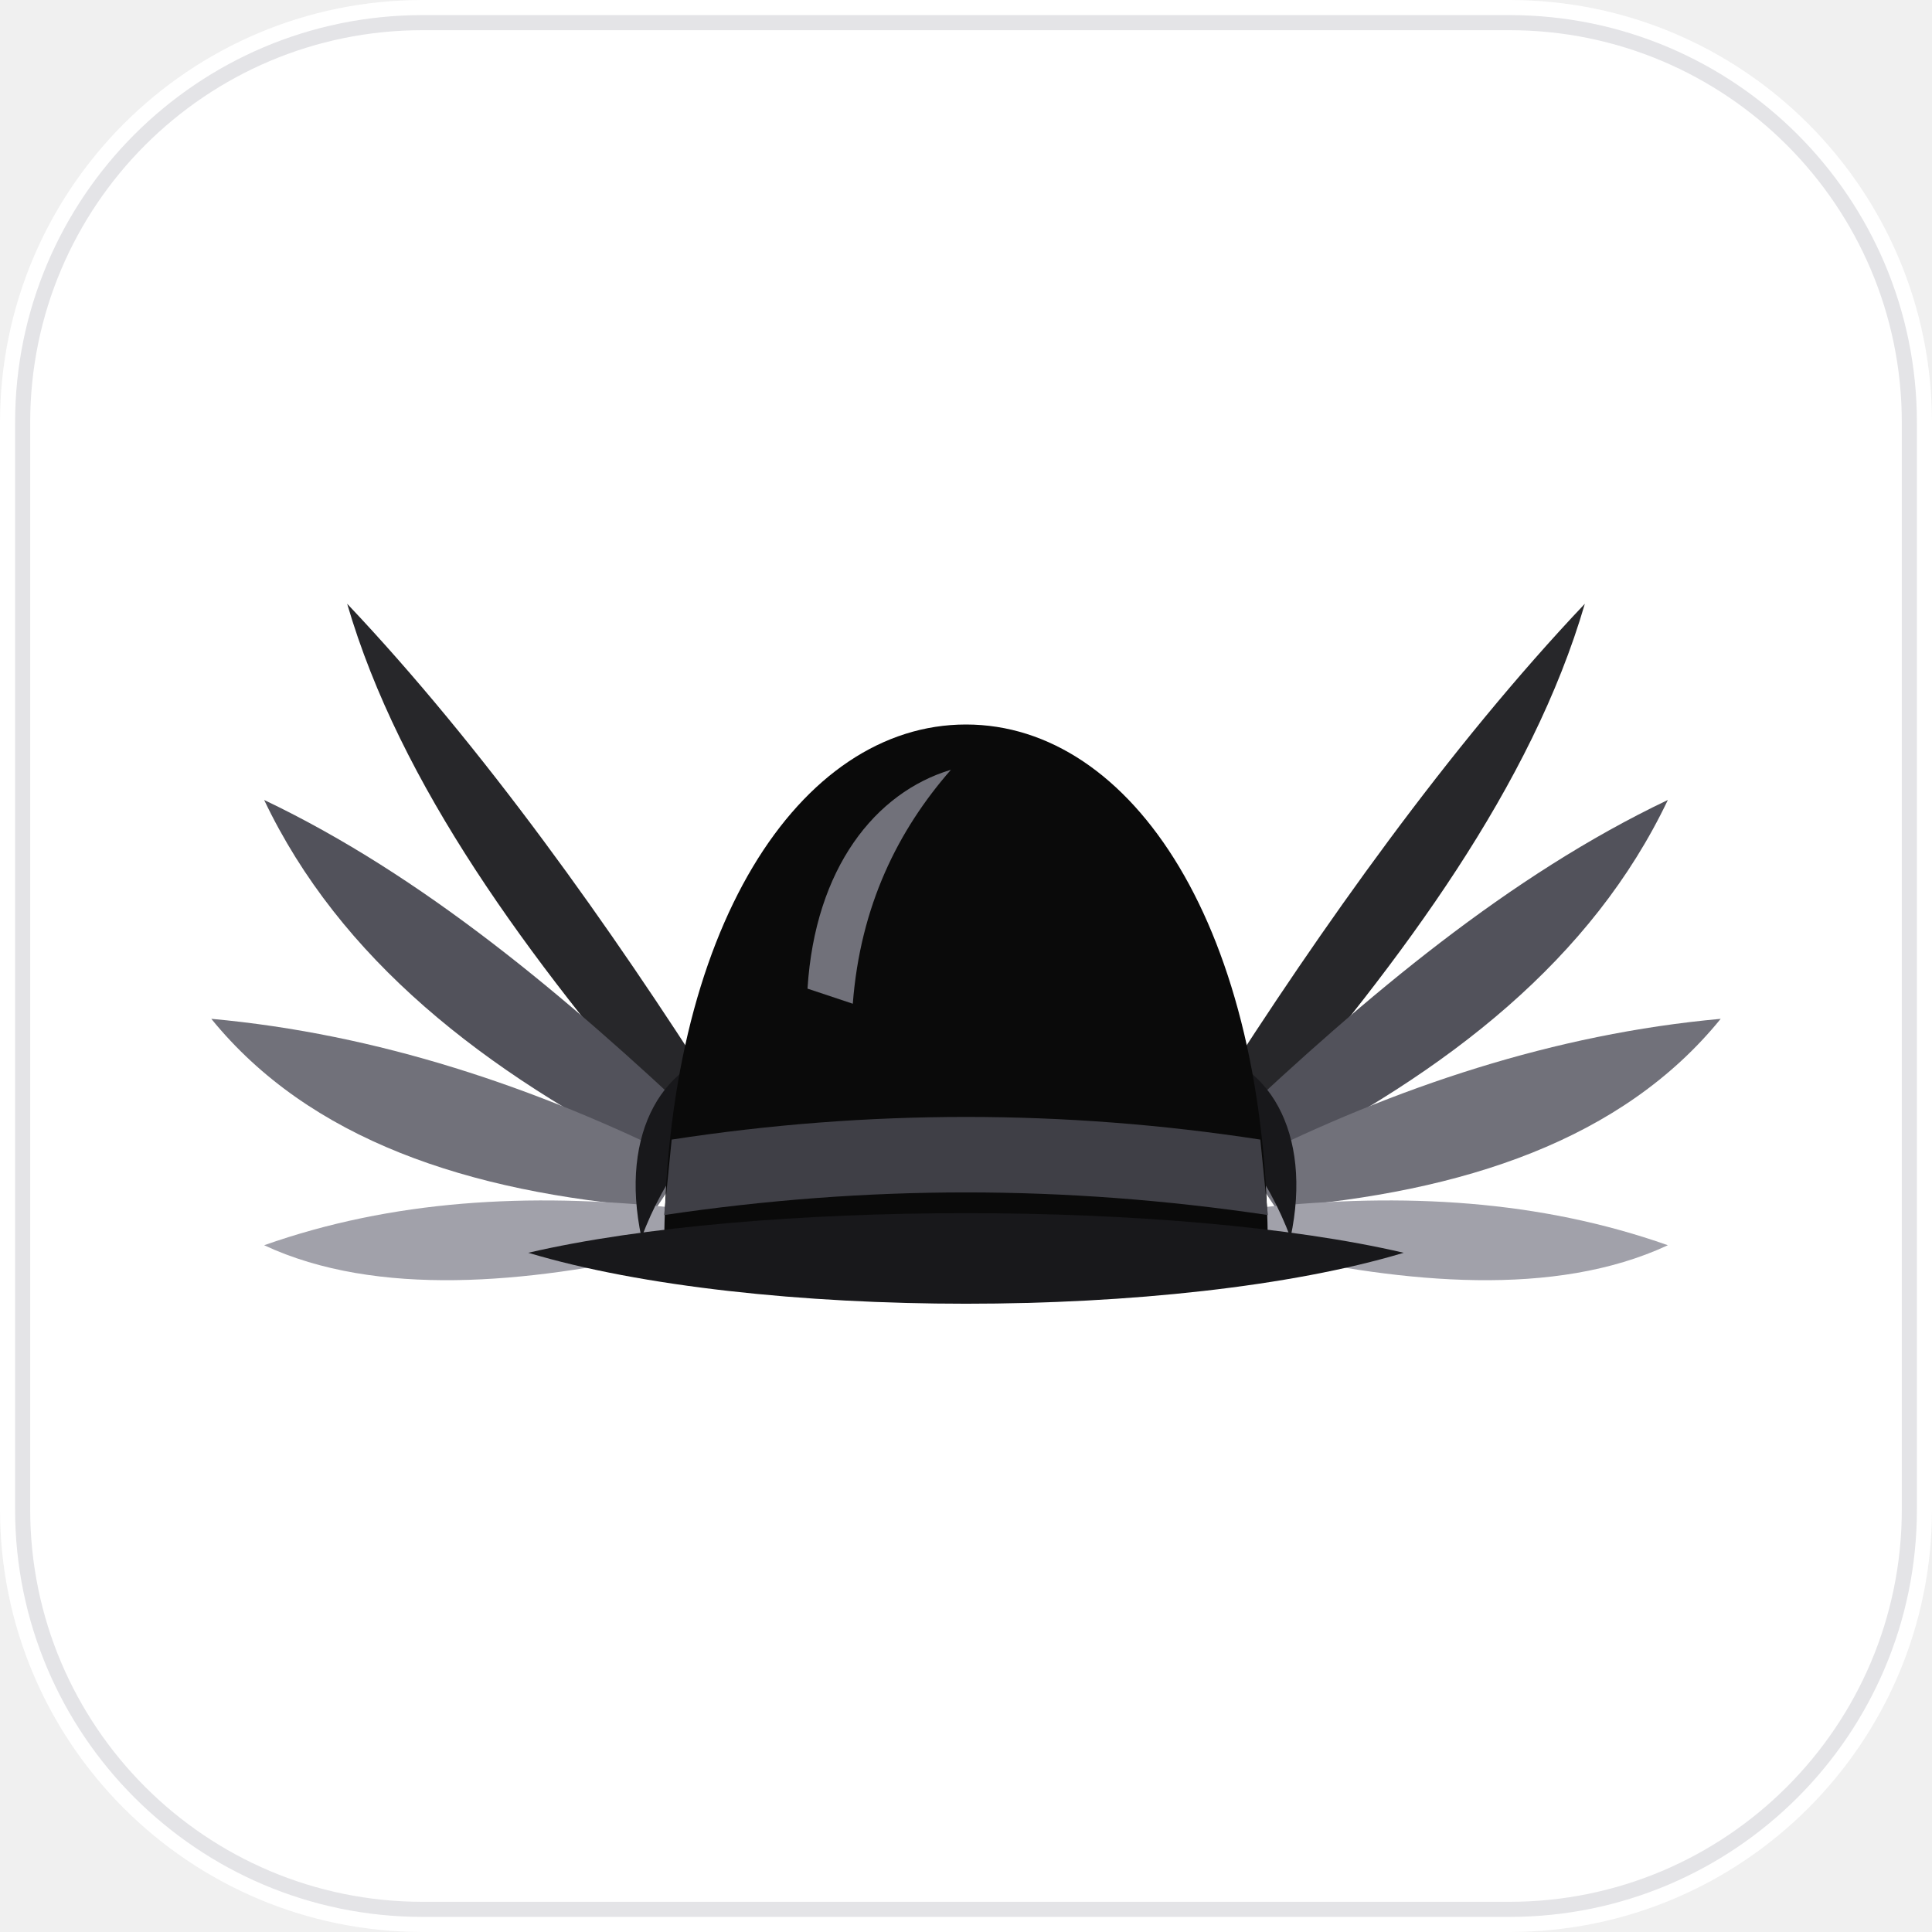
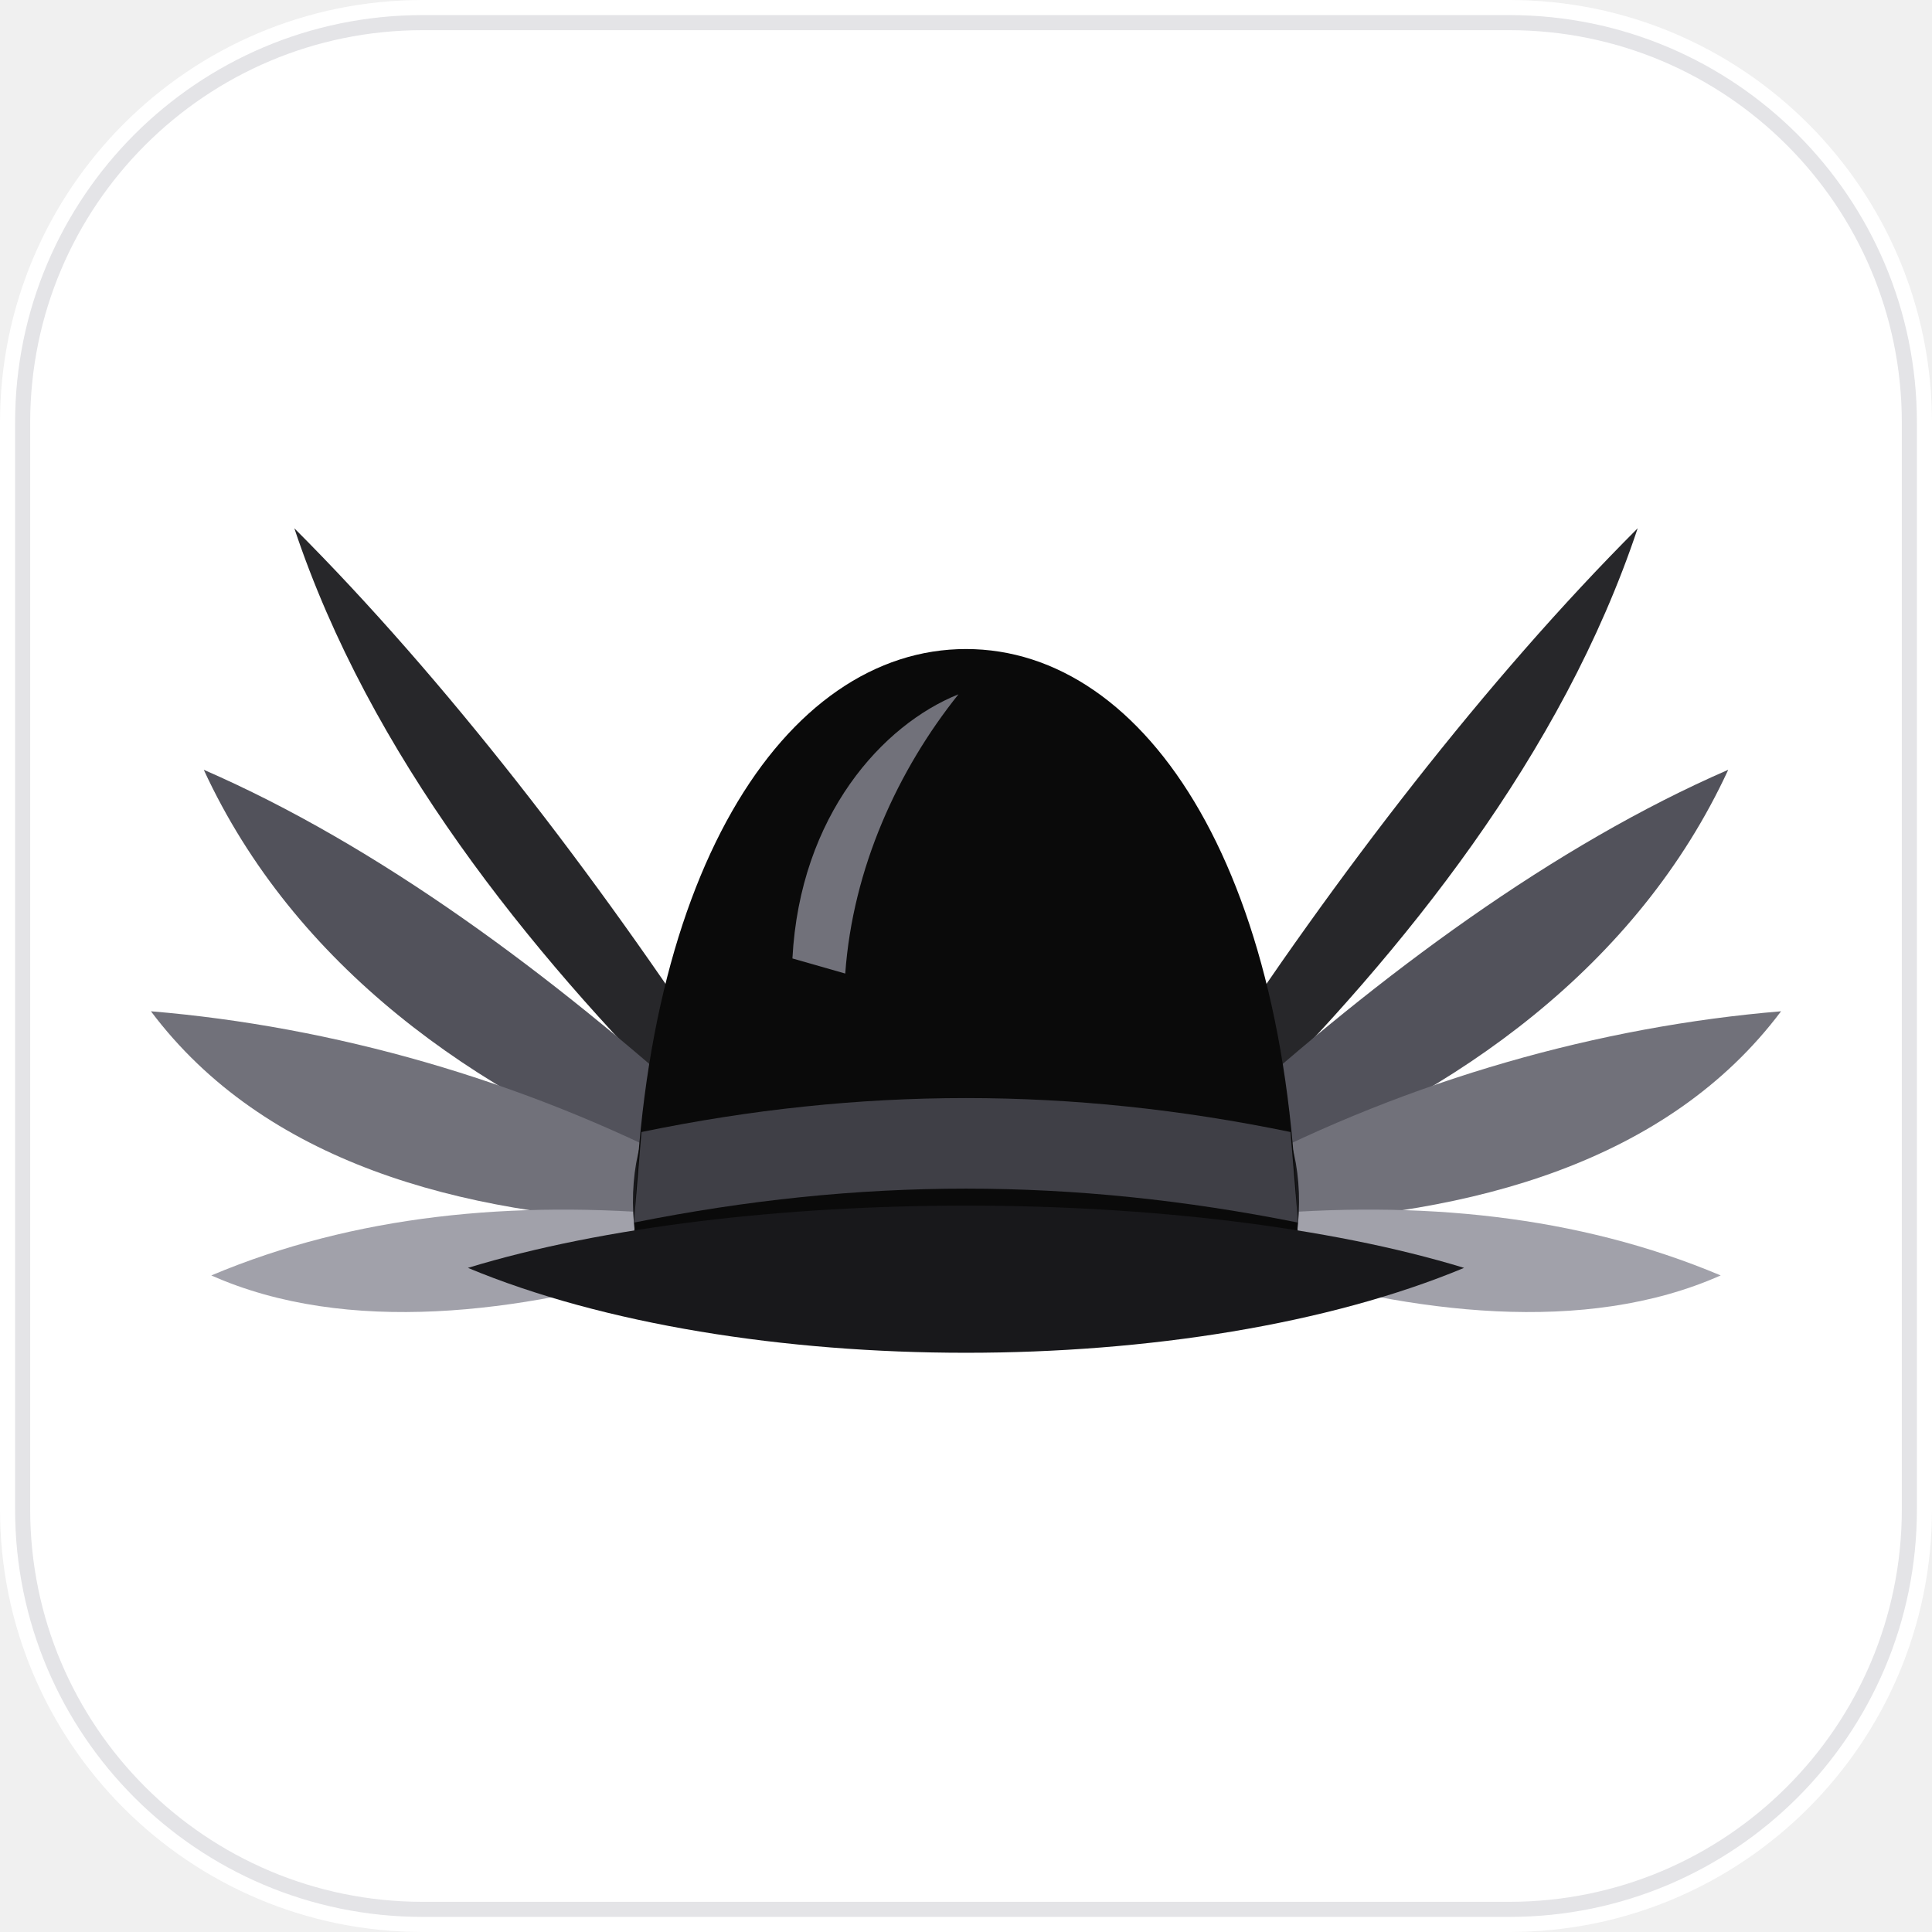
<svg xmlns="http://www.w3.org/2000/svg" viewBox="0 0 512 512" role="img" aria-label="Archer">
  <rect width="512" height="512" rx="112" fill="#ffffff" />
  <rect x="6" y="6" width="500" height="500" rx="106" fill="none" stroke="#e4e4e7" stroke-width="4" />
  <g transform="translate(0 32)">
-     <path d="M190 258 C162 214 128 166 92 128 C106 176 140 222 178 266 Z" fill="#27272a" />
-     <path d="M186 266 C150 232 112 200 70 180 C90 222 128 252 176 276 Z" fill="#52525b" />
-     <path d="M182 276 C142 256 100 242 56 238 C82 270 124 284 174 288 Z" fill="#71717a" />
-     <path d="M178 288 C140 284 104 286 70 298 C100 312 140 308 176 300 Z" fill="#a1a1aa" />
-     <path d="M196 246 C176 248 164 268 170 296 C176 280 186 266 200 260 Z" fill="#18181b" />
-     <path d="M322 258 C350 214 384 166 420 128 C406 176 372 222 334 266 Z" fill="#27272a" />
-     <path d="M326 266 C362 232 400 200 442 180 C422 222 384 252 336 276 Z" fill="#52525b" />
-     <path d="M330 276 C370 256 412 242 456 238 C430 270 388 284 338 288 Z" fill="#71717a" />
-     <path d="M334 288 C372 284 408 286 442 298 C412 312 372 308 336 300 Z" fill="#a1a1aa" />
-     <path d="M316 246 C336 248 348 268 342 296 C336 280 326 266 312 260 Z" fill="#18181b" />
-     <path d="M176 300 C176 214 212 160 256 160 C300 160 336 214 336 300 Z" fill="#0a0a0a" />
-     <path d="M214 230 C216 198 232 178 252 172 C238 188 228 208 226 234 Z" fill="#71717a" />
-     <path d="M178 270 C230 262 282 262 334 270 L336 290 C282 282 230 282 176 290 Z" fill="#3f3f46" />
-     <path d="M140 300 C200 286 312 286 372 300 C312 318 200 318 140 300 Z" fill="#18181b" />
+     <path d="M192 252 C158 200 118 148 78 108 C98 168 140 220 182 262 Z" fill="#27272a" />
+     <path d="M188 264 C146 226 100 192 54 172 C78 224 126 258 178 278 Z" fill="#52525b" />
+     <path d="M184 278 C138 254 88 240 40 236 C70 276 122 290 176 292 Z" fill="#71717a" />
+     <path d="M180 290 C136 286 94 290 56 306 C92 322 138 316 178 304 Z" fill="#a1a1aa" />
+     <path d="M200 244 C176 246 162 272 170 304 C178 284 190 268 206 260 Z" fill="#18181b" />
+     <path d="M320 252 C354 200 394 148 434 108 C414 168 372 220 330 262 Z" fill="#27272a" />
+     <path d="M324 264 C366 226 412 192 458 172 C434 224 386 258 334 278 Z" fill="#52525b" />
+     <path d="M328 278 C374 254 424 240 472 236 C442 276 390 290 336 292 Z" fill="#71717a" />
+     <path d="M332 290 C376 286 418 290 456 306 C420 322 374 316 334 304 Z" fill="#a1a1aa" />
+     <path d="M312 244 C336 246 350 272 342 304 C334 284 322 268 306 260 Z" fill="#18181b" />
+     <path d="M168 304 C168 200 208 140 256 140 C304 140 344 200 344 304 Z" fill="#0a0a0a" />
+     <path d="M210 222 C212 184 234 160 254 152 C238 172 226 198 224 226 Z" fill="#71717a" />
+     <path d="M170 268 C228 256 284 256 342 268 L344 292 C284 280 228 280 168 292 Z" fill="#3f3f46" />
+     <path d="M124 304 C196 282 316 282 388 304 C316 334 196 334 124 304 Z" fill="#18181b" />
  </g>
</svg>
